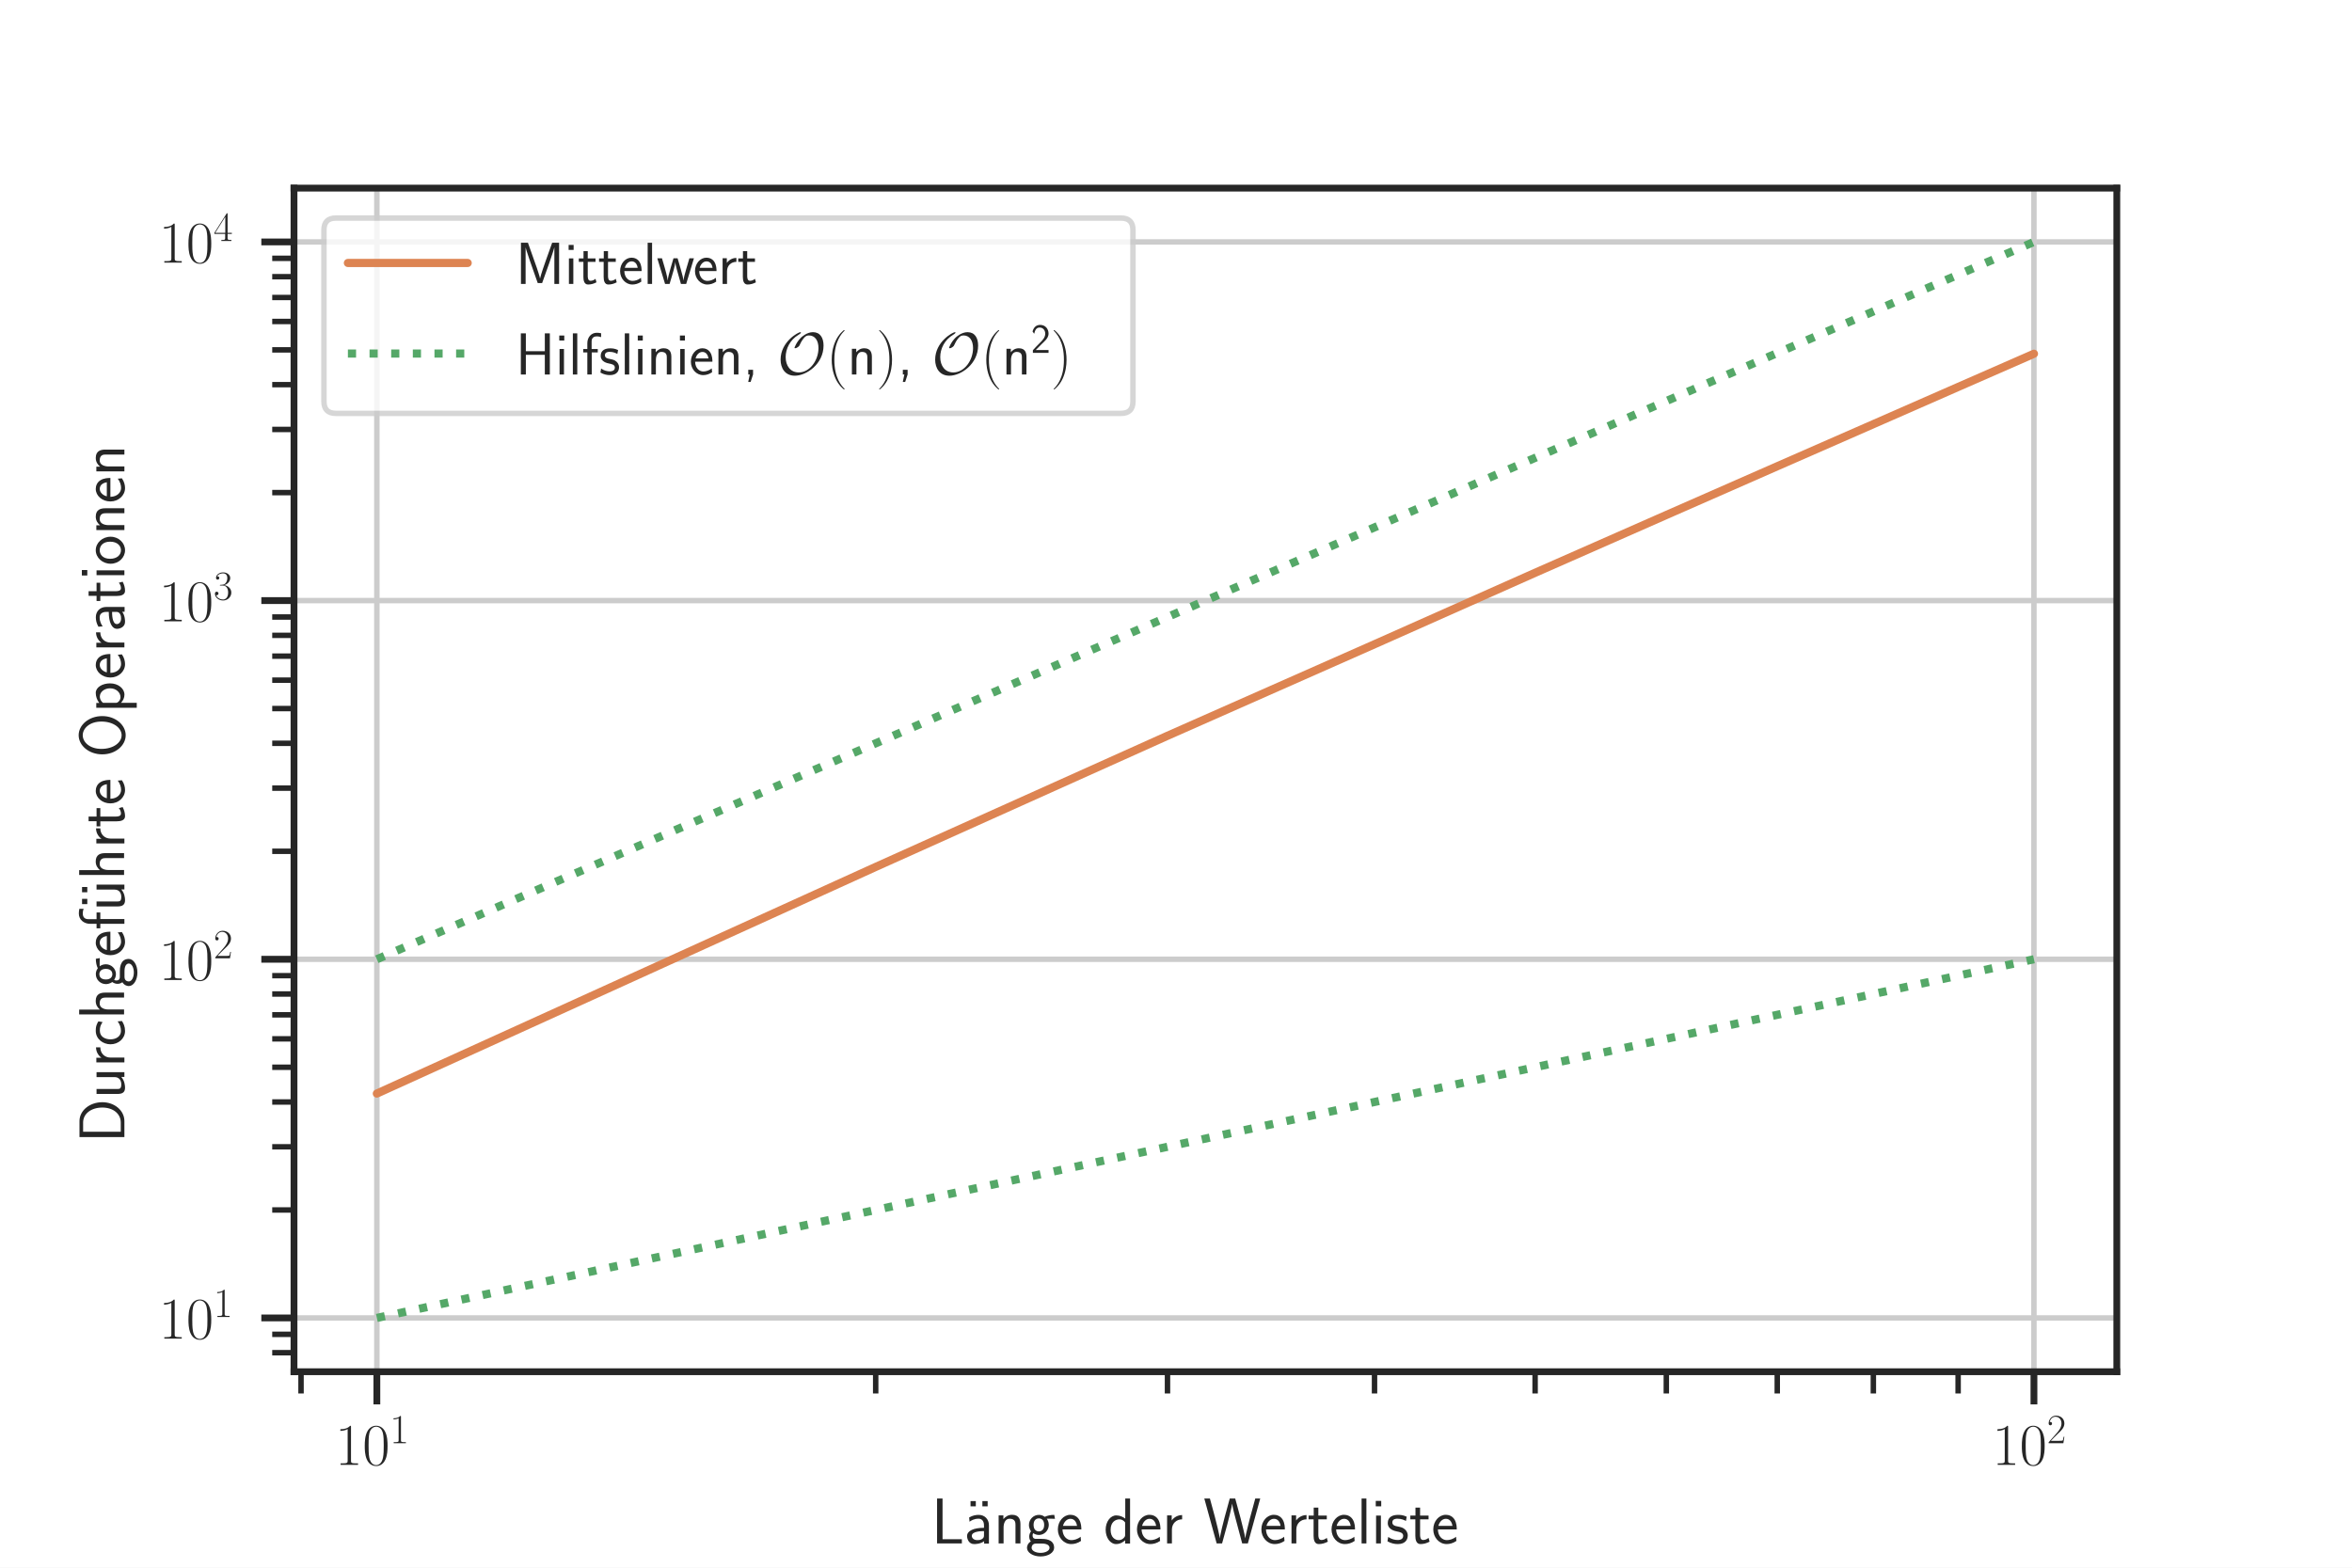
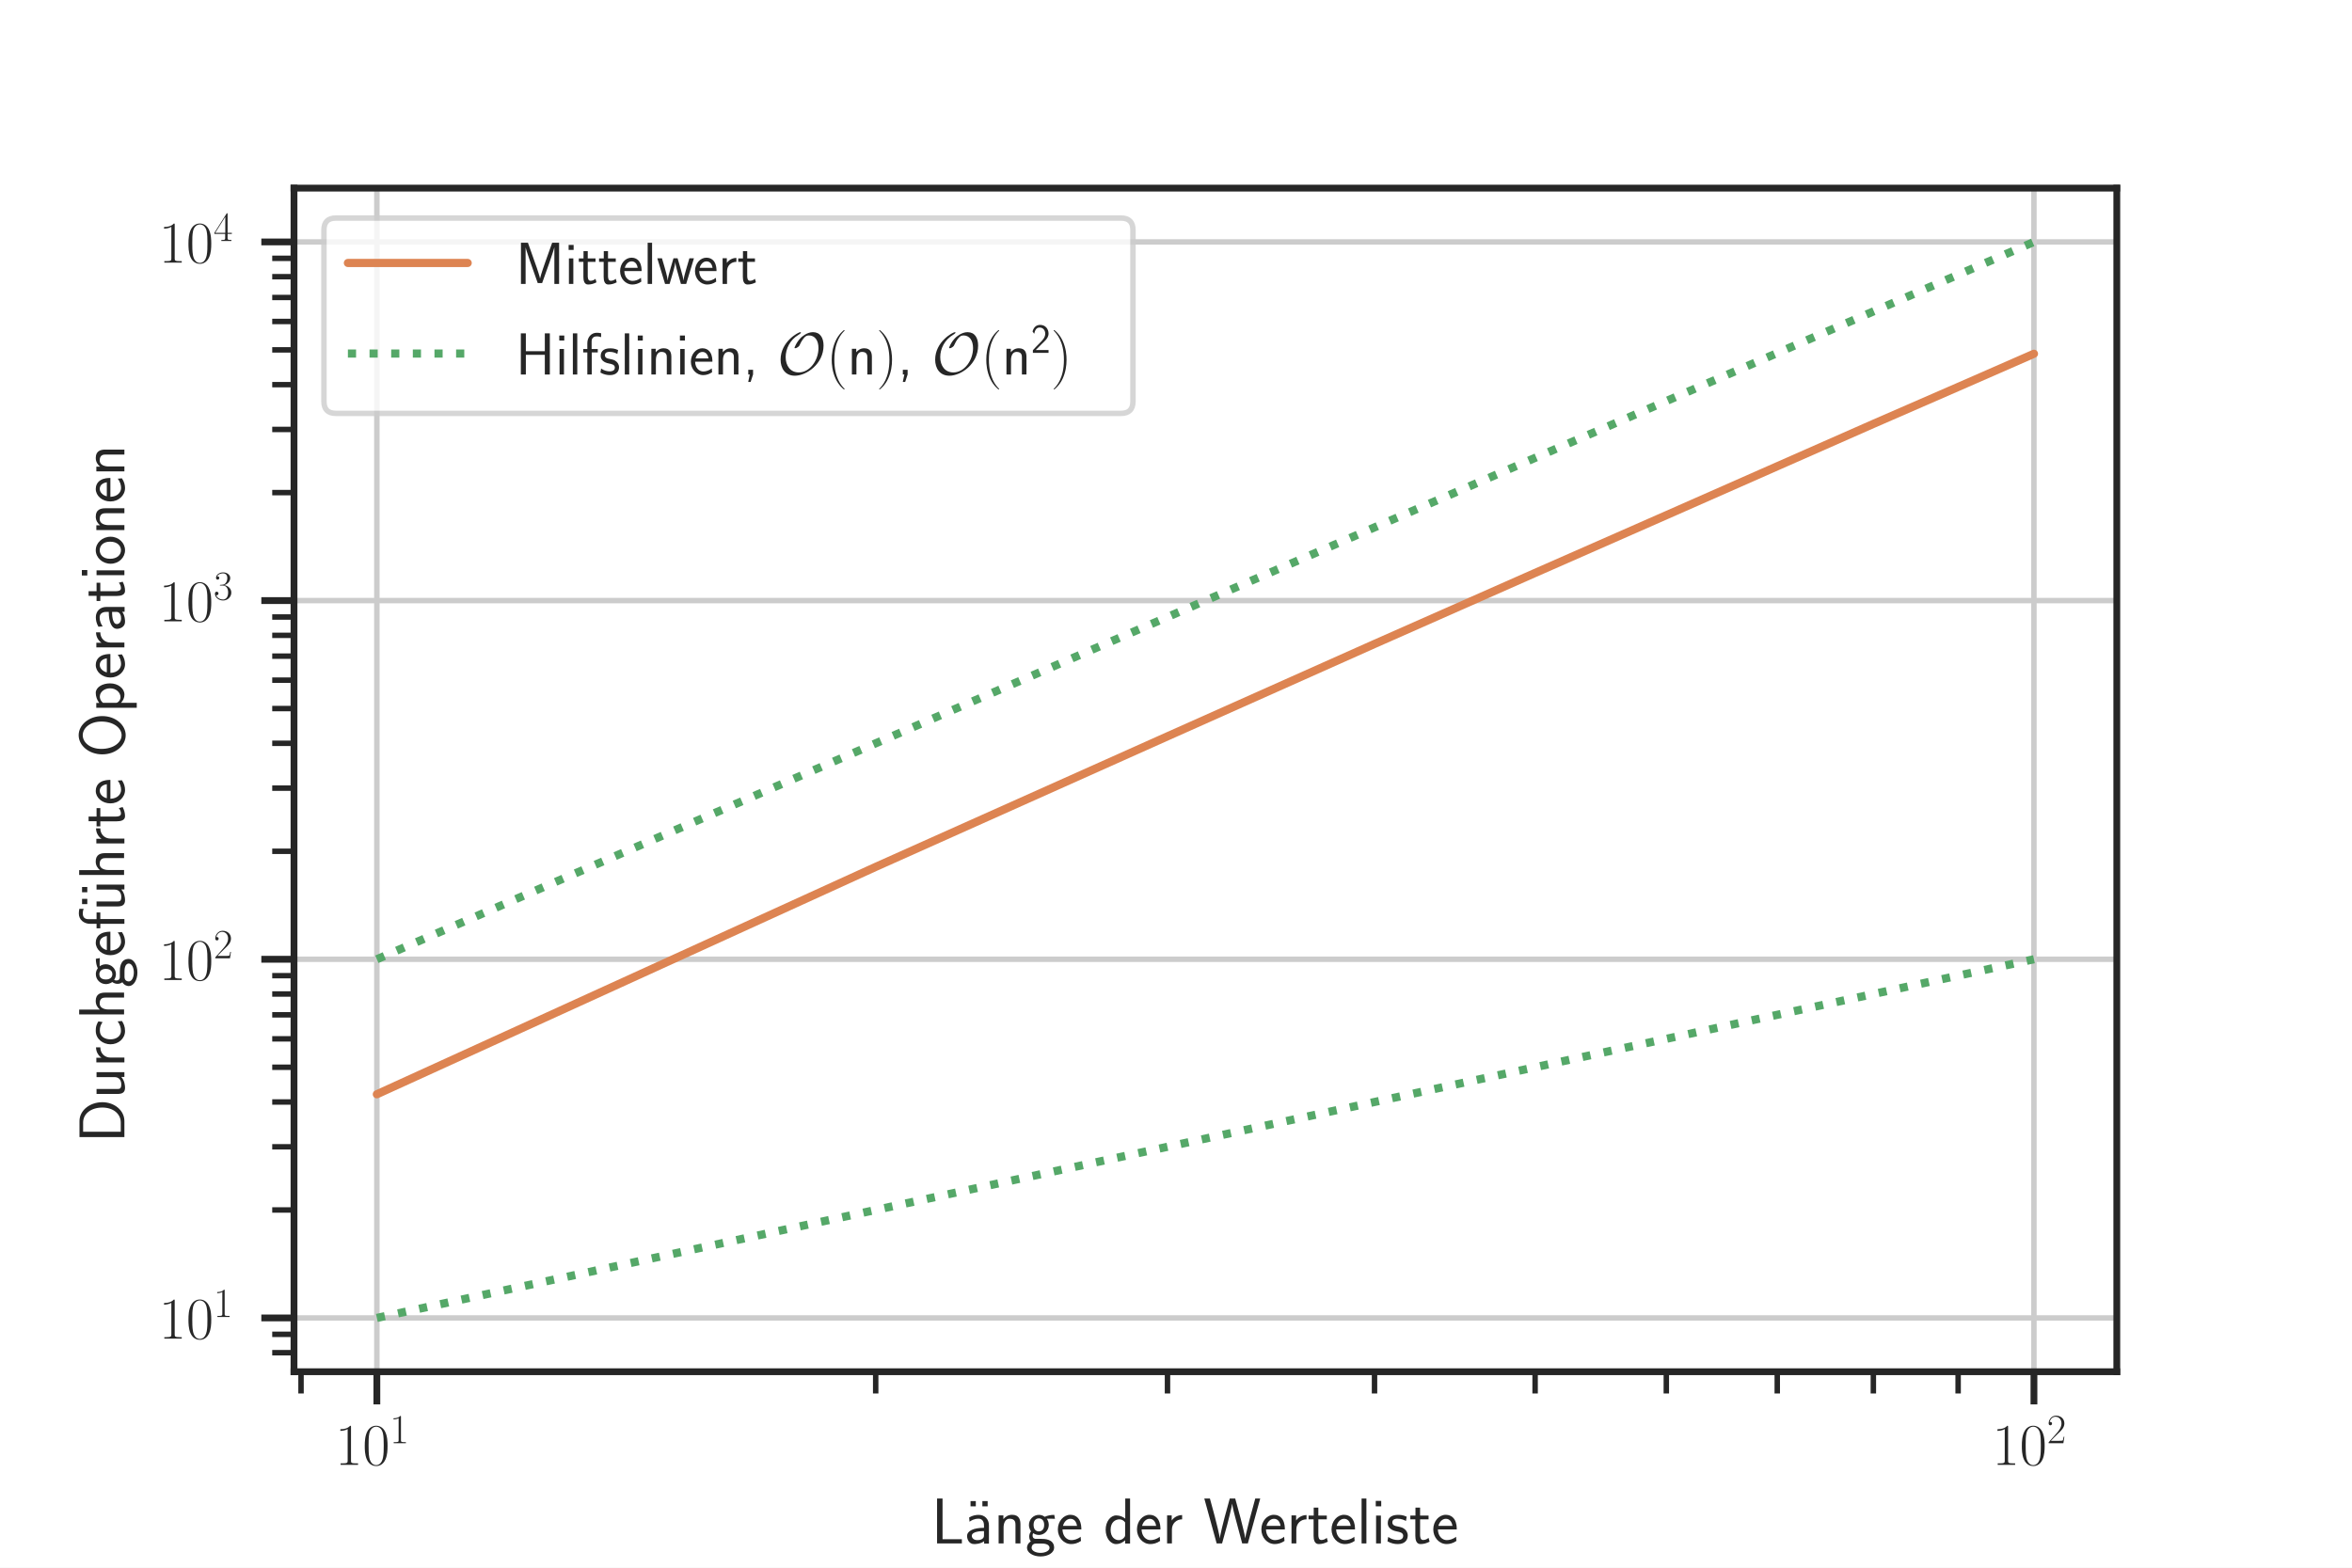
<svg xmlns="http://www.w3.org/2000/svg" xmlns:xlink="http://www.w3.org/1999/xlink" width="432pt" height="288pt" viewBox="0 0 432 288" version="1.1">
  <defs>
    <style type="text/css">*{stroke-linejoin: round; stroke-linecap: butt}</style>
  </defs>
  <g id="figure_1">
    <g id="patch_1">
      <path d="M 0 288  L 432 288  L 432 0  L 0 0  z " style="fill: #ffffff" />
    </g>
    <g id="axes_1">
      <g id="patch_2">
        <path d="M 54 252  L 388.8 252  L 388.8 34.56  L 54 34.56  z " style="fill: #ffffff" />
      </g>
      <g id="matplotlib.axis_1">
        <g id="xtick_1">
          <g id="line2d_1">
-             <path d="M 69.218 252  L 69.218 34.56  " clip-path="url(#p957fa3a526)" style="fill: none; stroke: #cccccc; stroke-linecap: round" />
+             <path d="M 69.218 252  L 69.218 34.56  " clip-path="url(#p0f7ab6dbba)" style="fill: none; stroke: #cccccc; stroke-linecap: round" />
          </g>
          <g id="line2d_2">
            <defs>
-               <path id="mc45ab2e7f5" d="M 0 0  L 0 6  " style="stroke: #262626; stroke-width: 1.25" />
-             </defs>
-             <g>
-               <use xlink:href="#mc45ab2e7f5" x="69.218" y="252" style="fill: #262626; stroke: #262626; stroke-width: 1.25" />
+               <path id="mbf2abce1a3" d="M 0 0  L 0 6  " style="stroke: #262626; stroke-width: 1.25" />
+             </defs>
+             <g>
+               <use xlink:href="#mbf2abce1a3" x="69.218" y="252" style="fill: #262626; stroke: #262626; stroke-width: 1.25" />
            </g>
          </g>
          <g id="text_1">
            <g style="fill: #262626" transform="translate(61.55454 269.1103)scale(0.11 -0.11)">
              <defs>
                <path id="CMR17-31" d="M 1702 4058  C 1702 4192 1696 4192 1606 4192  C 1357 3916 979 3827 621 3827  C 602 3827 570 3827 563 3808  C 557 3795 557 3782 557 3648  C 755 3648 1088 3686 1344 3839  L 1344 461  C 1344 236 1331 160 781 160  L 589 160  L 589 0  C 896 0 1216 0 1523 0  C 1830 0 2150 0 2458 0  L 2458 160  L 2266 160  C 1715 160 1702 230 1702 458  L 1702 4058  z " transform="scale(0.015625)" />
                <path id="CMR17-30" d="M 2688 2025  C 2688 2416 2682 3080 2413 3591  C 2176 4039 1798 4198 1466 4198  C 1158 4198 768 4058 525 3597  C 269 3118 243 2524 243 2025  C 243 1661 250 1106 448 619  C 723 -39 1216 -128 1466 -128  C 1760 -128 2208 -7 2470 600  C 2662 1042 2688 1559 2688 2025  z M 1466 -26  C 1056 -26 813 325 723 812  C 653 1188 653 1738 653 2096  C 653 2588 653 2997 736 3387  C 858 3929 1216 4096 1466 4096  C 1728 4096 2067 3923 2189 3400  C 2272 3036 2278 2607 2278 2096  C 2278 1680 2278 1169 2202 792  C 2067 95 1690 -26 1466 -26  z " transform="scale(0.015625)" />
              </defs>
              <use xlink:href="#CMR17-31" transform="scale(0.996264)" />
              <use xlink:href="#CMR17-30" transform="translate(45.69048 0)scale(0.996264)" />
              <use xlink:href="#CMR17-31" transform="translate(91.38095 36.15364)scale(0.697382)" />
            </g>
          </g>
        </g>
        <g id="xtick_2">
          <g id="line2d_3">
-             <path d="M 373.582 252  L 373.582 34.56  " clip-path="url(#p957fa3a526)" style="fill: none; stroke: #cccccc; stroke-linecap: round" />
+             <path d="M 373.582 252  L 373.582 34.56  " clip-path="url(#p0f7ab6dbba)" style="fill: none; stroke: #cccccc; stroke-linecap: round" />
          </g>
          <g id="line2d_4">
            <g>
-               <use xlink:href="#mc45ab2e7f5" x="373.582" y="252" style="fill: #262626; stroke: #262626; stroke-width: 1.25" />
+               <use xlink:href="#mbf2abce1a3" x="373.582" y="252" style="fill: #262626; stroke: #262626; stroke-width: 1.25" />
            </g>
          </g>
          <g id="text_2">
            <g style="fill: #262626" transform="translate(365.9182 269.1103)scale(0.11 -0.11)">
              <defs>
                <path id="CMR17-32" d="M 2669 989  L 2554 989  C 2490 536 2438 459 2413 420  C 2381 369 1920 369 1830 369  L 602 369  C 832 619 1280 1072 1824 1597  C 2214 1967 2669 2402 2669 3035  C 2669 3790 2067 4224 1395 4224  C 691 4224 262 3604 262 3030  C 262 2780 448 2748 525 2748  C 589 2748 781 2787 781 3010  C 781 3207 614 3264 525 3264  C 486 3264 448 3258 422 3245  C 544 3790 915 4058 1306 4058  C 1862 4058 2227 3617 2227 3035  C 2227 2479 1901 2000 1536 1584  L 262 146  L 262 0  L 2515 0  L 2669 989  z " transform="scale(0.015625)" />
              </defs>
              <use xlink:href="#CMR17-31" transform="scale(0.996264)" />
              <use xlink:href="#CMR17-30" transform="translate(45.69048 0)scale(0.996264)" />
              <use xlink:href="#CMR17-32" transform="translate(91.38095 36.15364)scale(0.697382)" />
            </g>
          </g>
        </g>
        <g id="xtick_3">
          <g id="line2d_5">
            <defs>
-               <path id="m4dc6aa05fd" d="M 0 0  L 0 4  " style="stroke: #262626" />
-             </defs>
-             <g>
-               <use xlink:href="#m4dc6aa05fd" x="55.291" y="252" style="fill: #262626; stroke: #262626" />
+               <path id="mba2a85114e" d="M 0 0  L 0 4  " style="stroke: #262626" />
+             </defs>
+             <g>
+               <use xlink:href="#mba2a85114e" x="55.291" y="252" style="fill: #262626; stroke: #262626" />
            </g>
          </g>
        </g>
        <g id="xtick_4">
          <g id="line2d_6">
            <g>
-               <use xlink:href="#m4dc6aa05fd" x="160.841" y="252" style="fill: #262626; stroke: #262626" />
+               <use xlink:href="#mba2a85114e" x="160.841" y="252" style="fill: #262626; stroke: #262626" />
            </g>
          </g>
        </g>
        <g id="xtick_5">
          <g id="line2d_7">
            <g>
-               <use xlink:href="#m4dc6aa05fd" x="214.437" y="252" style="fill: #262626; stroke: #262626" />
+               <use xlink:href="#mba2a85114e" x="214.437" y="252" style="fill: #262626; stroke: #262626" />
            </g>
          </g>
        </g>
        <g id="xtick_6">
          <g id="line2d_8">
            <g>
-               <use xlink:href="#m4dc6aa05fd" x="252.463" y="252" style="fill: #262626; stroke: #262626" />
+               <use xlink:href="#mba2a85114e" x="252.463" y="252" style="fill: #262626; stroke: #262626" />
            </g>
          </g>
        </g>
        <g id="xtick_7">
          <g id="line2d_9">
            <g>
-               <use xlink:href="#m4dc6aa05fd" x="281.959" y="252" style="fill: #262626; stroke: #262626" />
+               <use xlink:href="#mba2a85114e" x="281.959" y="252" style="fill: #262626; stroke: #262626" />
            </g>
          </g>
        </g>
        <g id="xtick_8">
          <g id="line2d_10">
            <g>
-               <use xlink:href="#m4dc6aa05fd" x="306.059" y="252" style="fill: #262626; stroke: #262626" />
+               <use xlink:href="#mba2a85114e" x="306.059" y="252" style="fill: #262626; stroke: #262626" />
            </g>
          </g>
        </g>
        <g id="xtick_9">
          <g id="line2d_11">
            <g>
-               <use xlink:href="#m4dc6aa05fd" x="326.435" y="252" style="fill: #262626; stroke: #262626" />
+               <use xlink:href="#mba2a85114e" x="326.435" y="252" style="fill: #262626; stroke: #262626" />
            </g>
          </g>
        </g>
        <g id="xtick_10">
          <g id="line2d_12">
            <g>
-               <use xlink:href="#m4dc6aa05fd" x="344.086" y="252" style="fill: #262626; stroke: #262626" />
+               <use xlink:href="#mba2a85114e" x="344.086" y="252" style="fill: #262626; stroke: #262626" />
            </g>
          </g>
        </g>
        <g id="xtick_11">
          <g id="line2d_13">
            <g>
-               <use xlink:href="#m4dc6aa05fd" x="359.655" y="252" style="fill: #262626; stroke: #262626" />
+               <use xlink:href="#mba2a85114e" x="359.655" y="252" style="fill: #262626; stroke: #262626" />
            </g>
          </g>
        </g>
        <g id="text_3">
          <g style="fill: #262626" transform="translate(171.063 283.5434)scale(0.12 -0.12)">
            <defs>
              <path id="CMSS17-4c" d="M 1670 414  C 1594 414 1517 414 1440 414  L 1101 414  L 1101 4416  L 563 4416  L 563 0  L 3002 0  L 3002 414  L 1670 414  z " transform="scale(0.015625)" />
              <path id="CMSS17-7f" d="M 1178 4164  L 659 4164  L 659 3648  L 1178 3648  L 1178 4164  z M 2342 4164  L 1824 4164  L 1824 3648  L 2342 3648  L 2342 4164  z " transform="scale(0.015625)" />
              <path id="CMSS17-61" d="M 2406 1791  C 2406 2392 1978 2808 1402 2808  C 1120 2808 813 2757 461 2553  L 499 2135  C 659 2248 934 2432 1395 2432  C 1722 2432 1920 2180 1920 1782  L 1920 1536  C 896 1536 256 1238 256 726  C 256 461 416 -64 947 -64  C 1043 -64 1562 -64 1933 217  L 1933 -19  L 2406 -19  L 2406 1791  z M 1920 816  C 1920 701 1920 548 1728 434  C 1562 325 1350 325 1261 325  C 941 325 723 511 723 744  C 723 1211 1722 1211 1920 1211  L 1920 816  z " transform="scale(0.015625)" />
              <path id="CMSS17-6e" d="M 2618 1877  C 2618 2283 2522 2816 1798 2816  C 1389 2816 1120 2606 941 2389  L 941 2758  L 474 2758  L 474 0  L 960 0  L 960 1559  C 960 1964 1114 2428 1549 2428  C 2112 2428 2131 2048 2131 1829  L 2131 0  L 2618 0  L 2618 1877  z " transform="scale(0.015625)" />
              <path id="CMSS17-67" d="M 2848 2808  C 2483 2808 2170 2738 1914 2617  C 1702 2777 1485 2808 1338 2808  C 781 2808 358 2349 358 1814  C 358 1468 550 1207 563 1195  C 448 1035 384 863 384 672  C 384 448 474 289 544 200  C 211 -3 166 -314 166 -435  C 166 -898 749 -1280 1498 -1280  C 2253 -1280 2835 -898 2835 -428  C 2835 448 1856 448 1587 448  L 1069 448  C 973 448 717 448 717 791  C 717 921 774 1004 781 1010  C 877 940 1075 832 1338 832  C 1869 832 2310 1278 2310 1827  C 2310 2132 2170 2355 2112 2432  L 2131 2432  C 2150 2432 2419 2432 2515 2432  C 2720 2432 2739 2429 2918 2419  L 2848 2808  z M 1338 1182  C 1120 1182 813 1315 813 1823  C 813 2375 1165 2464 1331 2464  C 1549 2464 1856 2331 1856 1823  C 1856 1271 1504 1182 1338 1182  z M 1581 -10  C 1734 -10 2381 -10 2381 -442  C 2381 -714 1984 -929 1504 -929  C 1018 -929 621 -720 621 -435  C 621 -403 621 -10 1062 -10  L 1581 -10  z " transform="scale(0.015625)" />
              <path id="CMSS17-65" d="M 2502 1377  C 2502 1590 2490 2003 2285 2345  C 2061 2713 1696 2816 1421 2816  C 755 2816 192 2188 192 1375  C 192 582 774 -64 1510 -64  C 1798 -64 2150 19 2470 248  C 2470 274 2458 414 2451 420  C 2451 433 2432 630 2432 656  C 2125 407 1773 325 1517 325  C 1107 325 666 667 646 1377  L 2502 1377  z M 698 1728  C 781 2084 1062 2421 1421 2421  C 1517 2421 1965 2421 2080 1728  L 698 1728  z " transform="scale(0.015625)" />
              <path id="CMSS17-64" d="M 2611 4416  L 2138 4416  L 2138 2438  C 1939 2603 1613 2756 1254 2756  C 672 2756 211 2131 211 1347  C 211 562 666 -64 1235 -64  C 1677 -64 1971 172 2125 306  L 2125 -13  L 2611 -13  L 2611 4416  z M 2125 836  C 2125 747 2125 653 1926 482  C 1798 375 1645 325 1498 325  C 1152 325 698 576 698 1340  C 698 2134 1210 2368 1562 2368  C 1798 2368 1990 2254 2125 2065  L 2125 836  z " transform="scale(0.015625)" />
              <path id="CMSS17-72" d="M 954 1363  C 954 1965 1395 2368 1958 2368  L 1958 2789  C 1549 2789 1165 2585 934 2253  L 934 2758  L 480 2758  L 480 0  L 954 0  L 954 1363  z " transform="scale(0.015625)" />
              <path id="CMSS17-57" d="M 5581 4416  L 5094 4416  L 4557 2437  C 4474 2118 4397 1801 4320 1482  C 4205 1011 4122 681 4109 515  L 4102 515  C 4090 687 4006 1049 3904 1457  C 3827 1795 3744 2131 3654 2462  L 3123 4416  L 2586 4416  L 2080 2562  L 1824 1549  C 1632 747 1626 632 1613 505  L 1606 505  C 1606 543 1581 753 1402 1498  C 1312 1868 1222 2244 1126 2601  L 634 4416  L 83 4416  L 1299 0  L 1830 0  L 2336 1839  L 2592 2851  C 2765 3564 2803 3742 2816 3901  L 2822 3901  C 2822 3876 2880 3474 3130 2545  L 3808 0  L 4365 0  L 5581 4416  z " transform="scale(0.015625)" />
              <path id="CMSS17-74" d="M 1069 2368  L 1901 2368  L 1901 2737  L 1069 2737  L 1069 3520  L 614 3520  L 614 2737  L 109 2737  L 109 2368  L 602 2368  L 602 749  C 602 384 685 -64 1107 -64  C 1427 -64 1722 25 2003 172  L 1901 548  C 1747 414 1562 337 1363 337  C 1082 337 1069 696 1069 856  L 1069 2368  z " transform="scale(0.015625)" />
              <path id="CMSS17-6c" d="M 947 4416  L 474 4416  L 474 0  L 947 0  L 947 4416  z " transform="scale(0.015625)" />
              <path id="CMSS17-69" d="M 979 4183  L 442 4183  L 442 3648  L 979 3648  L 979 4183  z M 947 2739  L 474 2739  L 474 0  L 947 0  L 947 2739  z " transform="scale(0.015625)" />
              <path id="CMSS17-73" d="M 2061 2627  C 1683 2807 1389 2807 1197 2807  C 742 2807 198 2648 198 2003  C 198 1359 902 1218 1094 1179  C 1389 1122 1715 1058 1715 740  C 1715 337 1254 337 1171 337  C 915 337 563 407 243 638  L 166 210  C 531 0 883 -64 1178 -64  C 1965 -64 2163 416 2163 781  C 2163 1094 1984 1305 1862 1401  C 1651 1568 1574 1587 1050 1696  C 960 1709 646 1779 646 2066  C 646 2432 1050 2432 1139 2432  C 1555 2432 1811 2303 1984 2208  L 2061 2627  z " transform="scale(0.015625)" />
            </defs>
            <use xlink:href="#CMSS17-4c" transform="scale(0.996264)" />
            <use xlink:href="#CMSS17-7f" transform="translate(49.72625 0)scale(0.996264)" />
            <use xlink:href="#CMSS17-61" transform="translate(50.68711 0)scale(0.996264)" />
            <use xlink:href="#CMSS17-6e" transform="translate(95.60903 0)scale(0.996264)" />
            <use xlink:href="#CMSS17-67" transform="translate(143.814 0)scale(0.996264)" />
            <use xlink:href="#CMSS17-65" transform="translate(190.6576 0)scale(0.996264)" />
            <use xlink:href="#CMSS17-64" transform="translate(263.5255 0)scale(0.996264)" />
            <use xlink:href="#CMSS17-65" transform="translate(311.7305 0)scale(0.996264)" />
            <use xlink:href="#CMSS17-72" transform="translate(353.3693 0)scale(0.996264)" />
            <use xlink:href="#CMSS17-57" transform="translate(416.5082 0)scale(0.996264)" />
            <use xlink:href="#CMSS17-65" transform="translate(502.1479 0)scale(0.996264)" />
            <use xlink:href="#CMSS17-72" transform="translate(543.7867 0)scale(0.996264)" />
            <use xlink:href="#CMSS17-74" transform="translate(575.6965 0)scale(0.996264)" />
            <use xlink:href="#CMSS17-65" transform="translate(609.5281 0)scale(0.996264)" />
            <use xlink:href="#CMSS17-6c" transform="translate(651.1669 0)scale(0.996264)" />
            <use xlink:href="#CMSS17-69" transform="translate(673.3476 0)scale(0.996264)" />
            <use xlink:href="#CMSS17-73" transform="translate(695.5283 0)scale(0.996264)" />
            <use xlink:href="#CMSS17-74" transform="translate(731.4419 0)scale(0.996264)" />
            <use xlink:href="#CMSS17-65" transform="translate(765.2734 0)scale(0.996264)" />
          </g>
        </g>
      </g>
      <g id="matplotlib.axis_2">
        <g id="ytick_1">
          <g id="line2d_14">
-             <path d="M 54 242.116  L 388.8 242.116  " clip-path="url(#p957fa3a526)" style="fill: none; stroke: #cccccc; stroke-linecap: round" />
+             <path d="M 54 242.116  L 388.8 242.116  " clip-path="url(#p0f7ab6dbba)" style="fill: none; stroke: #cccccc; stroke-linecap: round" />
          </g>
          <g id="line2d_15">
            <defs>
-               <path id="m10b5e3d8ec" d="M 0 0  L -6 0  " style="stroke: #262626; stroke-width: 1.25" />
-             </defs>
-             <g>
-               <use xlink:href="#m10b5e3d8ec" x="54" y="242.116" style="fill: #262626; stroke: #262626; stroke-width: 1.25" />
+               <path id="m124b659d4d" d="M 0 0  L -6 0  " style="stroke: #262626; stroke-width: 1.25" />
+             </defs>
+             <g>
+               <use xlink:href="#m124b659d4d" x="54" y="242.116" style="fill: #262626; stroke: #262626; stroke-width: 1.25" />
            </g>
          </g>
          <g id="text_4">
            <g style="fill: #262626" transform="translate(29.17273 245.9215)scale(0.11 -0.11)">
              <use xlink:href="#CMR17-31" transform="scale(0.996264)" />
              <use xlink:href="#CMR17-30" transform="translate(45.69048 0)scale(0.996264)" />
              <use xlink:href="#CMR17-31" transform="translate(91.38095 36.15364)scale(0.697382)" />
            </g>
          </g>
        </g>
        <g id="ytick_2">
          <g id="line2d_16">
-             <path d="M 54 176.225  L 388.8 176.225  " clip-path="url(#p957fa3a526)" style="fill: none; stroke: #cccccc; stroke-linecap: round" />
+             <path d="M 54 176.225  L 388.8 176.225  " clip-path="url(#p0f7ab6dbba)" style="fill: none; stroke: #cccccc; stroke-linecap: round" />
          </g>
          <g id="line2d_17">
            <g>
-               <use xlink:href="#m10b5e3d8ec" x="54" y="176.225" style="fill: #262626; stroke: #262626; stroke-width: 1.25" />
+               <use xlink:href="#m124b659d4d" x="54" y="176.225" style="fill: #262626; stroke: #262626; stroke-width: 1.25" />
            </g>
          </g>
          <g id="text_5">
            <g style="fill: #262626" transform="translate(29.17273 180.0306)scale(0.11 -0.11)">
              <use xlink:href="#CMR17-31" transform="scale(0.996264)" />
              <use xlink:href="#CMR17-30" transform="translate(45.69048 0)scale(0.996264)" />
              <use xlink:href="#CMR17-32" transform="translate(91.38095 36.15364)scale(0.697382)" />
            </g>
          </g>
        </g>
        <g id="ytick_3">
          <g id="line2d_18">
-             <path d="M 54 110.335  L 388.8 110.335  " clip-path="url(#p957fa3a526)" style="fill: none; stroke: #cccccc; stroke-linecap: round" />
+             <path d="M 54 110.335  L 388.8 110.335  " clip-path="url(#p0f7ab6dbba)" style="fill: none; stroke: #cccccc; stroke-linecap: round" />
          </g>
          <g id="line2d_19">
            <g>
-               <use xlink:href="#m10b5e3d8ec" x="54" y="110.335" style="fill: #262626; stroke: #262626; stroke-width: 1.25" />
+               <use xlink:href="#m124b659d4d" x="54" y="110.335" style="fill: #262626; stroke: #262626; stroke-width: 1.25" />
            </g>
          </g>
          <g id="text_6">
            <g style="fill: #262626" transform="translate(29.17273 114.1397)scale(0.11 -0.11)">
              <defs>
                <path id="CMR17-33" d="M 1414 2157  C 1984 2157 2234 1662 2234 1090  C 2234 320 1824 25 1453 25  C 1114 25 563 194 390 693  C 422 680 454 680 486 680  C 640 680 755 782 755 948  C 755 1133 614 1216 486 1216  C 378 1216 211 1165 211 926  C 211 335 787 -128 1466 -128  C 2176 -128 2720 430 2720 1085  C 2720 1707 2208 2157 1600 2227  C 2086 2328 2554 2756 2554 3329  C 2554 3820 2048 4179 1472 4179  C 890 4179 378 3829 378 3329  C 378 3110 544 3072 627 3072  C 762 3072 877 3155 877 3321  C 877 3486 762 3569 627 3569  C 602 3569 570 3569 544 3557  C 730 3959 1235 4032 1459 4032  C 1683 4032 2106 3925 2106 3320  C 2106 3143 2080 2828 1862 2550  C 1670 2304 1453 2304 1242 2284  C 1210 2284 1062 2269 1037 2269  C 992 2263 966 2257 966 2208  C 966 2163 973 2157 1101 2157  L 1414 2157  z " transform="scale(0.015625)" />
              </defs>
              <use xlink:href="#CMR17-31" transform="scale(0.996264)" />
              <use xlink:href="#CMR17-30" transform="translate(45.69048 0)scale(0.996264)" />
              <use xlink:href="#CMR17-33" transform="translate(91.38095 36.15364)scale(0.697382)" />
            </g>
          </g>
        </g>
        <g id="ytick_4">
          <g id="line2d_20">
-             <path d="M 54 44.444  L 388.8 44.444  " clip-path="url(#p957fa3a526)" style="fill: none; stroke: #cccccc; stroke-linecap: round" />
+             <path d="M 54 44.444  L 388.8 44.444  " clip-path="url(#p0f7ab6dbba)" style="fill: none; stroke: #cccccc; stroke-linecap: round" />
          </g>
          <g id="line2d_21">
            <g>
-               <use xlink:href="#m10b5e3d8ec" x="54" y="44.444" style="fill: #262626; stroke: #262626; stroke-width: 1.25" />
+               <use xlink:href="#m124b659d4d" x="54" y="44.444" style="fill: #262626; stroke: #262626; stroke-width: 1.25" />
            </g>
          </g>
          <g id="text_7">
            <g style="fill: #262626" transform="translate(29.17273 48.24881)scale(0.11 -0.11)">
              <defs>
                <path id="CMR17-34" d="M 2150 4122  C 2150 4256 2144 4256 2029 4256  L 128 1254  L 128 1088  L 1779 1088  L 1779 457  C 1779 224 1766 160 1318 160  L 1197 160  L 1197 0  C 1402 0 1747 0 1965 0  C 2182 0 2528 0 2733 0  L 2733 160  L 2611 160  C 2163 160 2150 224 2150 457  L 2150 1088  L 2803 1088  L 2803 1254  L 2150 1254  L 2150 4122  z M 1798 3703  L 1798 1254  L 256 1254  L 1798 3703  z " transform="scale(0.015625)" />
              </defs>
              <use xlink:href="#CMR17-31" transform="scale(0.996264)" />
              <use xlink:href="#CMR17-30" transform="translate(45.69048 0)scale(0.996264)" />
              <use xlink:href="#CMR17-34" transform="translate(91.38095 36.15364)scale(0.697382)" />
            </g>
          </g>
        </g>
        <g id="ytick_5">
          <g id="line2d_22">
            <defs>
-               <path id="m5c5a617919" d="M 0 0  L -4 0  " style="stroke: #262626" />
-             </defs>
-             <g>
-               <use xlink:href="#m5c5a617919" x="54" y="248.502" style="fill: #262626; stroke: #262626" />
+               <path id="me8ed324c9a" d="M 0 0  L -4 0  " style="stroke: #262626" />
+             </defs>
+             <g>
+               <use xlink:href="#me8ed324c9a" x="54" y="248.502" style="fill: #262626; stroke: #262626" />
            </g>
          </g>
        </g>
        <g id="ytick_6">
          <g id="line2d_23">
            <g>
-               <use xlink:href="#m5c5a617919" x="54" y="245.131" style="fill: #262626; stroke: #262626" />
+               <use xlink:href="#me8ed324c9a" x="54" y="245.131" style="fill: #262626; stroke: #262626" />
            </g>
          </g>
        </g>
        <g id="ytick_7">
          <g id="line2d_24">
            <g>
-               <use xlink:href="#m5c5a617919" x="54" y="222.281" style="fill: #262626; stroke: #262626" />
+               <use xlink:href="#me8ed324c9a" x="54" y="222.281" style="fill: #262626; stroke: #262626" />
            </g>
          </g>
        </g>
        <g id="ytick_8">
          <g id="line2d_25">
            <g>
-               <use xlink:href="#m5c5a617919" x="54" y="210.678" style="fill: #262626; stroke: #262626" />
+               <use xlink:href="#me8ed324c9a" x="54" y="210.678" style="fill: #262626; stroke: #262626" />
            </g>
          </g>
        </g>
        <g id="ytick_9">
          <g id="line2d_26">
            <g>
-               <use xlink:href="#m5c5a617919" x="54" y="202.446" style="fill: #262626; stroke: #262626" />
+               <use xlink:href="#me8ed324c9a" x="54" y="202.446" style="fill: #262626; stroke: #262626" />
            </g>
          </g>
        </g>
        <g id="ytick_10">
          <g id="line2d_27">
            <g>
-               <use xlink:href="#m5c5a617919" x="54" y="196.061" style="fill: #262626; stroke: #262626" />
+               <use xlink:href="#me8ed324c9a" x="54" y="196.061" style="fill: #262626; stroke: #262626" />
            </g>
          </g>
        </g>
        <g id="ytick_11">
          <g id="line2d_28">
            <g>
-               <use xlink:href="#m5c5a617919" x="54" y="190.843" style="fill: #262626; stroke: #262626" />
+               <use xlink:href="#me8ed324c9a" x="54" y="190.843" style="fill: #262626; stroke: #262626" />
            </g>
          </g>
        </g>
        <g id="ytick_12">
          <g id="line2d_29">
            <g>
-               <use xlink:href="#m5c5a617919" x="54" y="186.432" style="fill: #262626; stroke: #262626" />
+               <use xlink:href="#me8ed324c9a" x="54" y="186.432" style="fill: #262626; stroke: #262626" />
            </g>
          </g>
        </g>
        <g id="ytick_13">
          <g id="line2d_30">
            <g>
-               <use xlink:href="#m5c5a617919" x="54" y="182.611" style="fill: #262626; stroke: #262626" />
+               <use xlink:href="#me8ed324c9a" x="54" y="182.611" style="fill: #262626; stroke: #262626" />
            </g>
          </g>
        </g>
        <g id="ytick_14">
          <g id="line2d_31">
            <g>
-               <use xlink:href="#m5c5a617919" x="54" y="179.24" style="fill: #262626; stroke: #262626" />
+               <use xlink:href="#me8ed324c9a" x="54" y="179.24" style="fill: #262626; stroke: #262626" />
            </g>
          </g>
        </g>
        <g id="ytick_15">
          <g id="line2d_32">
            <g>
-               <use xlink:href="#m5c5a617919" x="54" y="156.39" style="fill: #262626; stroke: #262626" />
+               <use xlink:href="#me8ed324c9a" x="54" y="156.39" style="fill: #262626; stroke: #262626" />
            </g>
          </g>
        </g>
        <g id="ytick_16">
          <g id="line2d_33">
            <g>
-               <use xlink:href="#m5c5a617919" x="54" y="144.788" style="fill: #262626; stroke: #262626" />
+               <use xlink:href="#me8ed324c9a" x="54" y="144.788" style="fill: #262626; stroke: #262626" />
            </g>
          </g>
        </g>
        <g id="ytick_17">
          <g id="line2d_34">
            <g>
-               <use xlink:href="#m5c5a617919" x="54" y="136.555" style="fill: #262626; stroke: #262626" />
+               <use xlink:href="#me8ed324c9a" x="54" y="136.555" style="fill: #262626; stroke: #262626" />
            </g>
          </g>
        </g>
        <g id="ytick_18">
          <g id="line2d_35">
            <g>
-               <use xlink:href="#m5c5a617919" x="54" y="130.17" style="fill: #262626; stroke: #262626" />
+               <use xlink:href="#me8ed324c9a" x="54" y="130.17" style="fill: #262626; stroke: #262626" />
            </g>
          </g>
        </g>
        <g id="ytick_19">
          <g id="line2d_36">
            <g>
-               <use xlink:href="#m5c5a617919" x="54" y="124.952" style="fill: #262626; stroke: #262626" />
+               <use xlink:href="#me8ed324c9a" x="54" y="124.952" style="fill: #262626; stroke: #262626" />
            </g>
          </g>
        </g>
        <g id="ytick_20">
          <g id="line2d_37">
            <g>
-               <use xlink:href="#m5c5a617919" x="54" y="120.541" style="fill: #262626; stroke: #262626" />
+               <use xlink:href="#me8ed324c9a" x="54" y="120.541" style="fill: #262626; stroke: #262626" />
            </g>
          </g>
        </g>
        <g id="ytick_21">
          <g id="line2d_38">
            <g>
-               <use xlink:href="#m5c5a617919" x="54" y="116.72" style="fill: #262626; stroke: #262626" />
+               <use xlink:href="#me8ed324c9a" x="54" y="116.72" style="fill: #262626; stroke: #262626" />
            </g>
          </g>
        </g>
        <g id="ytick_22">
          <g id="line2d_39">
            <g>
-               <use xlink:href="#m5c5a617919" x="54" y="113.35" style="fill: #262626; stroke: #262626" />
+               <use xlink:href="#me8ed324c9a" x="54" y="113.35" style="fill: #262626; stroke: #262626" />
            </g>
          </g>
        </g>
        <g id="ytick_23">
          <g id="line2d_40">
            <g>
-               <use xlink:href="#m5c5a617919" x="54" y="90.499" style="fill: #262626; stroke: #262626" />
+               <use xlink:href="#me8ed324c9a" x="54" y="90.499" style="fill: #262626; stroke: #262626" />
            </g>
          </g>
        </g>
        <g id="ytick_24">
          <g id="line2d_41">
            <g>
-               <use xlink:href="#m5c5a617919" x="54" y="78.897" style="fill: #262626; stroke: #262626" />
+               <use xlink:href="#me8ed324c9a" x="54" y="78.897" style="fill: #262626; stroke: #262626" />
            </g>
          </g>
        </g>
        <g id="ytick_25">
          <g id="line2d_42">
            <g>
-               <use xlink:href="#m5c5a617919" x="54" y="70.664" style="fill: #262626; stroke: #262626" />
+               <use xlink:href="#me8ed324c9a" x="54" y="70.664" style="fill: #262626; stroke: #262626" />
            </g>
          </g>
        </g>
        <g id="ytick_26">
          <g id="line2d_43">
            <g>
-               <use xlink:href="#m5c5a617919" x="54" y="64.279" style="fill: #262626; stroke: #262626" />
+               <use xlink:href="#me8ed324c9a" x="54" y="64.279" style="fill: #262626; stroke: #262626" />
            </g>
          </g>
        </g>
        <g id="ytick_27">
          <g id="line2d_44">
            <g>
-               <use xlink:href="#m5c5a617919" x="54" y="59.061" style="fill: #262626; stroke: #262626" />
+               <use xlink:href="#me8ed324c9a" x="54" y="59.061" style="fill: #262626; stroke: #262626" />
            </g>
          </g>
        </g>
        <g id="ytick_28">
          <g id="line2d_45">
            <g>
-               <use xlink:href="#m5c5a617919" x="54" y="54.65" style="fill: #262626; stroke: #262626" />
+               <use xlink:href="#me8ed324c9a" x="54" y="54.65" style="fill: #262626; stroke: #262626" />
            </g>
          </g>
        </g>
        <g id="ytick_29">
          <g id="line2d_46">
            <g>
-               <use xlink:href="#m5c5a617919" x="54" y="50.829" style="fill: #262626; stroke: #262626" />
+               <use xlink:href="#me8ed324c9a" x="54" y="50.829" style="fill: #262626; stroke: #262626" />
            </g>
          </g>
        </g>
        <g id="ytick_30">
          <g id="line2d_47">
            <g>
-               <use xlink:href="#m5c5a617919" x="54" y="47.459" style="fill: #262626; stroke: #262626" />
+               <use xlink:href="#me8ed324c9a" x="54" y="47.459" style="fill: #262626; stroke: #262626" />
            </g>
          </g>
        </g>
        <g id="text_8">
          <g style="fill: #262626" transform="translate(22.84813 209.9597)rotate(-90)scale(0.12 -0.12)">
            <defs>
              <path id="CMSS17-44" d="M 570 4416  L 570 0  L 2144 0  C 3194 0 4000 980 4000 2170  C 4000 3398 3194 4416 2144 4416  L 570 4416  z M 1094 357  L 1094 4059  L 2003 4059  C 2861 4059 3475 3277 3475 2170  C 3475 1107 2867 357 2003 357  L 1094 357  z " transform="scale(0.015625)" />
              <path id="CMSS17-75" d="M 2618 2739  L 2131 2739  L 2131 972  C 2131 498 1786 306 1421 306  C 998 306 960 447 960 709  L 960 2739  L 474 2739  L 474 678  C 474 179 646 -64 1088 -64  C 1306 -64 1798 -13 2144 306  L 2144 0  L 2618 0  L 2618 2739  z " transform="scale(0.015625)" />
              <path id="CMSS17-63" d="M 2464 2541  C 2464 2585 2170 2714 2093 2739  C 1882 2816 1613 2816 1542 2816  C 710 2816 211 2093 211 1363  C 211 595 768 -64 1517 -64  C 1946 -64 2253 76 2502 242  L 2464 664  C 2189 453 1869 337 1523 337  C 1024 337 698 774 698 1369  C 698 1831 909 2414 1549 2414  C 1901 2414 2099 2343 2394 2145  L 2464 2541  z " transform="scale(0.015625)" />
              <path id="CMSS17-68" d="M 2618 1891  C 2618 2292 2522 2820 1798 2820  C 1395 2820 1133 2623 947 2407  L 947 4448  L 474 4448  L 474 32  L 960 32  L 960 1573  C 960 1973 1114 2432 1549 2432  C 2112 2432 2131 2056 2131 1839  L 2131 32  L 2618 32  L 2618 1891  z " transform="scale(0.015625)" />
              <path id="CMSS17-66" d="M 1075 2368  L 1722 2368  L 1722 2737  L 1062 2737  L 1062 3559  C 1062 4014 1408 4092 1606 4092  C 1670 4092 1850 4092 2080 4009  L 2080 4429  C 1933 4461 1754 4480 1613 4480  C 1018 4480 602 3993 602 3359  L 602 2737  L 160 2737  L 160 2368  L 602 2368  L 602 0  L 1075 0  L 1075 2368  z " transform="scale(0.015625)" />
              <path id="CMSS17-4f" d="M 4096 2178  C 4096 3503 3219 4497 2214 4497  C 1210 4497 333 3497 333 2178  C 333 847 1222 -128 2214 -128  C 3206 -128 4096 847 4096 2178  z M 2214 273  C 1510 273 870 1057 870 2261  C 870 3433 1549 4096 2214 4096  C 2880 4096 3558 3433 3558 2261  C 3558 1051 2912 273 2214 273  z " transform="scale(0.015625)" />
              <path id="CMSS17-70" d="M 966 333  C 1178 129 1466 -5 1773 -5  C 2368 -5 2880 603 2880 1412  C 2880 2159 2496 2816 1946 2816  C 1626 2816 1242 2702 954 2472  L 954 2765  L 480 2765  L 480 -1216  L 966 -1216  L 966 333  z M 966 2100  C 1018 2176 1235 2415 1587 2415  C 2035 2415 2394 1960 2394 1412  C 2394 787 1958 384 1530 384  C 1402 384 1267 415 1139 523  C 966 674 966 768 966 857  L 966 2100  z " transform="scale(0.015625)" />
              <path id="CMSS17-6f" d="M 2829 1356  C 2829 2176 2221 2816 1504 2816  C 768 2816 173 2157 173 1356  C 173 544 787 -64 1498 -64  C 2227 -64 2829 563 2829 1356  z M 1504 337  C 1050 337 659 709 659 1408  C 659 2151 1114 2427 1498 2427  C 1914 2427 2342 2126 2342 1408  C 2342 683 1926 337 1504 337  z " transform="scale(0.015625)" />
            </defs>
            <use xlink:href="#CMSS17-44" transform="scale(0.996264)" />
            <use xlink:href="#CMSS17-75" transform="translate(67.54284 0)scale(0.996264)" />
            <use xlink:href="#CMSS17-72" transform="translate(115.7478 0)scale(0.996264)" />
            <use xlink:href="#CMSS17-63" transform="translate(147.6576 0)scale(0.996264)" />
            <use xlink:href="#CMSS17-68" transform="translate(189.2964 0)scale(0.996264)" />
            <use xlink:href="#CMSS17-67" transform="translate(237.5013 0)scale(0.996264)" />
            <use xlink:href="#CMSS17-65" transform="translate(284.3449 0)scale(0.996264)" />
            <use xlink:href="#CMSS17-66" transform="translate(325.9838 0)scale(0.996264)" />
            <use xlink:href="#CMSS17-7f" transform="translate(355.2911 0)scale(0.996264)" />
            <use xlink:href="#CMSS17-75" transform="translate(354.6104 0)scale(0.996264)" />
            <use xlink:href="#CMSS17-68" transform="translate(402.8154 0)scale(0.996264)" />
            <use xlink:href="#CMSS17-72" transform="translate(451.0203 0)scale(0.996264)" />
            <use xlink:href="#CMSS17-74" transform="translate(482.9301 0)scale(0.996264)" />
            <use xlink:href="#CMSS17-65" transform="translate(516.7617 0)scale(0.996264)" />
            <use xlink:href="#CMSS17-4f" transform="translate(589.6296 0)scale(0.996264)" />
            <use xlink:href="#CMSS17-70" transform="translate(658.6538 0)scale(0.996264)" />
            <use xlink:href="#CMSS17-65" transform="translate(709.4612 0)scale(0.996264)" />
            <use xlink:href="#CMSS17-72" transform="translate(751.1 0)scale(0.996264)" />
            <use xlink:href="#CMSS17-61" transform="translate(783.0098 0)scale(0.996264)" />
            <use xlink:href="#CMSS17-74" transform="translate(827.9317 0)scale(0.996264)" />
            <use xlink:href="#CMSS17-69" transform="translate(861.7633 0)scale(0.996264)" />
            <use xlink:href="#CMSS17-6f" transform="translate(883.944 0)scale(0.996264)" />
            <use xlink:href="#CMSS17-6e" transform="translate(930.7877 0)scale(0.996264)" />
            <use xlink:href="#CMSS17-65" transform="translate(978.9926 0)scale(0.996264)" />
            <use xlink:href="#CMSS17-6e" transform="translate(1020.631 0)scale(0.996264)" />
          </g>
        </g>
      </g>
      <g id="line2d_48">
-         <path d="M 69.218 200.899  L 160.841 159.262  L 214.437 135.17  L 252.463 118.354  L 281.959 105.229  L 306.059 94.61  L 326.435 85.657  L 344.086 77.919  L 359.655 71.089  L 373.582 64.987  " clip-path="url(#p957fa3a526)" style="fill: none; stroke: #dd8452; stroke-width: 1.5; stroke-linecap: round" />
+         <path d="M 69.218 201.029  L 160.841 159.255  L 214.437 135.27  L 252.463 118.299  L 281.959 105.254  L 306.059 94.649  L 326.435 85.659  L 344.086 77.873  L 359.655 71.088  L 373.582 64.989  " clip-path="url(#p0f7ab6dbba)" style="fill: none; stroke: #dd8452; stroke-width: 1.5; stroke-linecap: round" />
      </g>
      <g id="line2d_49">
-         <path d="M 69.218 242.116  L 160.841 222.281  L 214.437 210.678  L 252.463 202.446  L 281.959 196.061  L 306.059 190.843  L 326.435 186.432  L 344.086 182.611  L 359.655 179.24  L 373.582 176.225  " clip-path="url(#p957fa3a526)" style="fill: none; stroke-dasharray: 1.5,2.475; stroke-dashoffset: 0; stroke: #55a868; stroke-width: 1.5" />
+         <path d="M 69.218 242.116  L 160.841 222.281  L 214.437 210.678  L 252.463 202.446  L 281.959 196.061  L 306.059 190.843  L 326.435 186.432  L 344.086 182.611  L 359.655 179.24  L 373.582 176.225  " clip-path="url(#p0f7ab6dbba)" style="fill: none; stroke-dasharray: 1.5,2.475; stroke-dashoffset: 0; stroke: #55a868; stroke-width: 1.5" />
      </g>
      <g id="line2d_50">
-         <path d="M 69.218 176.225  L 160.841 136.555  L 214.437 113.35  L 252.463 96.885  L 281.959 84.114  L 306.059 73.679  L 326.435 64.857  L 344.086 57.215  L 359.655 50.474  L 373.582 44.444  " clip-path="url(#p957fa3a526)" style="fill: none; stroke-dasharray: 1.5,2.475; stroke-dashoffset: 0; stroke: #55a868; stroke-width: 1.5" />
+         <path d="M 69.218 176.225  L 160.841 136.555  L 214.437 113.35  L 252.463 96.885  L 281.959 84.114  L 306.059 73.679  L 326.435 64.857  L 344.086 57.215  L 359.655 50.474  L 373.582 44.444  " clip-path="url(#p0f7ab6dbba)" style="fill: none; stroke-dasharray: 1.5,2.475; stroke-dashoffset: 0; stroke: #55a868; stroke-width: 1.5" />
      </g>
      <g id="patch_3">
        <path d="M 54 252  L 54 34.56  " style="fill: none; stroke: #262626; stroke-width: 1.25; stroke-linejoin: miter; stroke-linecap: square" />
      </g>
      <g id="patch_4">
        <path d="M 388.8 252  L 388.8 34.56  " style="fill: none; stroke: #262626; stroke-width: 1.25; stroke-linejoin: miter; stroke-linecap: square" />
      </g>
      <g id="patch_5">
        <path d="M 54 252  L 388.8 252  " style="fill: none; stroke: #262626; stroke-width: 1.25; stroke-linejoin: miter; stroke-linecap: square" />
      </g>
      <g id="patch_6">
        <path d="M 54 34.56  L 388.8 34.56  " style="fill: none; stroke: #262626; stroke-width: 1.25; stroke-linejoin: miter; stroke-linecap: square" />
      </g>
      <g id="legend_1">
        <g id="patch_7">
          <path d="M 61.7 75.942  L 205.894 75.942  Q 208.094 75.942 208.094 73.742  L 208.094 42.26  Q 208.094 40.06 205.894 40.06  L 61.7 40.06  Q 59.5 40.06 59.5 42.26  L 59.5 73.742  Q 59.5 75.942 61.7 75.942  z " style="fill: #ffffff; opacity: 0.8; stroke: #cccccc; stroke-linejoin: miter" />
        </g>
        <g id="line2d_51">
          <path d="M 63.9 48.31  L 74.9 48.31  L 85.9 48.31  " style="fill: none; stroke: #dd8452; stroke-width: 1.5; stroke-linecap: round" />
        </g>
        <g id="text_9">
          <g style="fill: #262626" transform="translate(94.7 52.16)scale(0.11 -0.11)">
            <defs>
              <path id="CMSS17-4d" d="M 3194 2371  L 2886 1473  C 2835 1307 2662 791 2624 587  L 2618 587  C 2598 715 2560 849 2458 1174  C 2400 1365 2336 1562 2272 1741  L 1325 4416  L 576 4416  L 576 0  L 1075 0  L 1075 3900  L 1082 3900  C 1082 3894 1139 3613 1530 2499  L 2374 96  L 2848 96  L 3610 2231  C 3661 2378 3821 2843 3891 3066  C 3955 3257 4115 3728 4154 3913  L 4160 3913  L 4160 0  L 4666 0  L 4666 4416  L 3923 4416  L 3194 2371  z " transform="scale(0.015625)" />
              <path id="CMSS17-77" d="M 4013 2752  L 3526 2752  L 3187 1601  C 3117 1358 2918 685 2893 371  L 2886 371  C 2874 564 2765 1024 2586 1633  L 2259 2752  L 1818 2752  L 1498 1658  C 1338 1101 1216 627 1203 371  L 1197 371  C 1171 749 909 1633 870 1773  L 582 2752  L 83 2752  L 915 0  L 1402 0  C 1734 1096 1990 1943 2010 2370  C 2022 2160 2131 1707 2195 1484  L 2618 0  L 3181 0  L 4013 2752  z " transform="scale(0.015625)" />
            </defs>
            <use xlink:href="#CMSS17-4d" transform="scale(0.996264)" />
            <use xlink:href="#CMSS17-69" transform="translate(81.67603 0)scale(0.996264)" />
            <use xlink:href="#CMSS17-74" transform="translate(103.8568 0)scale(0.996264)" />
            <use xlink:href="#CMSS17-74" transform="translate(137.6883 0)scale(0.996264)" />
            <use xlink:href="#CMSS17-65" transform="translate(171.5199 0)scale(0.996264)" />
            <use xlink:href="#CMSS17-6c" transform="translate(213.1587 0)scale(0.996264)" />
            <use xlink:href="#CMSS17-77" transform="translate(235.3394 0)scale(0.996264)" />
            <use xlink:href="#CMSS17-65" transform="translate(296.5565 0)scale(0.996264)" />
            <use xlink:href="#CMSS17-72" transform="translate(338.1953 0)scale(0.996264)" />
            <use xlink:href="#CMSS17-74" transform="translate(370.1051 0)scale(0.996264)" />
          </g>
        </g>
        <g id="line2d_52">
          <path d="M 63.9 64.952  L 74.9 64.952  L 85.9 64.952  " style="fill: none; stroke-dasharray: 1.5,2.475; stroke-dashoffset: 0; stroke: #55a868; stroke-width: 1.5" />
        </g>
        <g id="text_10">
          <g style="fill: #262626" transform="translate(94.7 68.80201)scale(0.11 -0.11)">
            <defs>
              <path id="CMSS17-48" d="M 3674 4416  L 3136 4416  L 3136 2501  L 1101 2501  L 1101 4416  L 563 4416  L 563 0  L 1101 0  L 1101 2112  L 3136 2112  L 3136 0  L 3674 0  L 3674 4416  z " transform="scale(0.015625)" />
              <path id="CMSS17-2c" d="M 1088 6  L 1088 510  L 576 510  L 576 0  L 736 0  L 570 -800  L 826 -800  L 1088 6  z " transform="scale(0.015625)" />
              <path id="CMSY10-4f" d="M 4973 3111  C 4973 3928 4614 4544 3834 4544  C 3168 4544 2605 4004 2560 3966  C 2048 3458 1856 2879 1856 2867  C 1856 2828 1888 2822 1920 2822  C 2042 2822 2144 2886 2240 2957  C 2355 3040 2362 3060 2432 3208  C 2490 3337 2637 3651 2874 3922  C 3027 4096 3155 4192 3411 4192  C 4032 4192 4429 3678 4429 2835  C 4429 1523 3501 224 2317 224  C 1408 224 909 950 909 1870  C 909 2744 1357 3709 2291 4261  C 2355 4300 2547 4416 2547 4499  C 2547 4544 2496 4544 2483 4544  C 2259 4544 365 3522 365 1594  C 365 694 832 -128 1894 -128  C 3142 -128 4973 1132 4973 3111  z " transform="scale(0.015625)" />
              <path id="CMR17-28" d="M 1958 -1561  C 1958 -1555 1958 -1542 1939 -1523  C 1645 -1224 858 -407 858 1581  C 858 3569 1632 4379 1946 4697  C 1946 4704 1958 4717 1958 4736  C 1958 4755 1939 4768 1914 4768  C 1843 4768 1299 4296 986 3594  C 666 2887 576 2199 576 1588  C 576 1128 621 351 1005 -471  C 1312 -1135 1837 -1600 1914 -1600  C 1946 -1600 1958 -1587 1958 -1561  z " transform="scale(0.015625)" />
              <path id="CMR17-29" d="M 1683 1581  C 1683 2040 1638 2817 1254 3639  C 947 4303 422 4768 346 4768  C 326 4768 301 4761 301 4729  C 301 4717 307 4710 314 4697  C 621 4378 1402 3568 1402 1584  C 1402 -407 627 -1217 314 -1537  C 307 -1549 301 -1556 301 -1568  C 301 -1600 326 -1600 346 -1600  C 416 -1600 960 -1128 1274 -426  C 1594 281 1683 969 1683 1581  z " transform="scale(0.015625)" />
              <path id="CMSS17-32" d="M 1651 1357  C 1830 1541 2099 1764 2285 1987  C 2464 2204 2701 2511 2701 2957  C 2701 3657 2227 4288 1421 4288  C 787 4288 422 3893 250 3274  L 499 2929  C 640 3510 838 3880 1338 3880  C 1888 3880 2195 3433 2195 2942  C 2195 2355 1747 1901 1408 1563  C 1030 1187 659 804 301 408  L 301 0  L 2701 0  L 2701 433  L 1613 433  C 1536 433 1459 433 1382 433  L 742 433  L 742 439  L 1651 1357  z " transform="scale(0.015625)" />
            </defs>
            <use xlink:href="#CMSS17-48" transform="scale(0.996264)" />
            <use xlink:href="#CMSS17-69" transform="translate(66.06152 0)scale(0.996264)" />
            <use xlink:href="#CMSS17-6c" transform="translate(88.24224 0)scale(0.996264)" />
            <use xlink:href="#CMSS17-66" transform="translate(110.423 0)scale(0.996264)" />
            <use xlink:href="#CMSS17-73" transform="translate(139.0496 0)scale(0.996264)" />
            <use xlink:href="#CMSS17-6c" transform="translate(174.9632 0)scale(0.996264)" />
            <use xlink:href="#CMSS17-69" transform="translate(197.1439 0)scale(0.996264)" />
            <use xlink:href="#CMSS17-6e" transform="translate(219.3246 0)scale(0.996264)" />
            <use xlink:href="#CMSS17-69" transform="translate(267.5296 0)scale(0.996264)" />
            <use xlink:href="#CMSS17-65" transform="translate(289.7103 0)scale(0.996264)" />
            <use xlink:href="#CMSS17-6e" transform="translate(331.3491 0)scale(0.996264)" />
            <use xlink:href="#CMSS17-2c" transform="translate(379.554 0)scale(0.996264)" />
            <use xlink:href="#CMSY10-4f" transform="translate(436.8074 0)scale(0.996264)" />
            <use xlink:href="#CMR17-28" transform="translate(518.8888 0)scale(0.996264)" />
            <use xlink:href="#CMSS17-6e" transform="translate(554.1696 0)scale(0.996264)" />
            <use xlink:href="#CMR17-29" transform="translate(602.3745 0)scale(0.996264)" />
            <use xlink:href="#CMSS17-2c" transform="translate(637.6553 0)scale(0.996264)" />
            <use xlink:href="#CMSY10-4f" transform="translate(694.9086 0)scale(0.996264)" />
            <use xlink:href="#CMR17-28" transform="translate(776.99 0)scale(0.996264)" />
            <use xlink:href="#CMSS17-6e" transform="translate(812.2708 0)scale(0.996264)" />
            <use xlink:href="#CMSS17-32" transform="translate(860.4758 36.15364)scale(0.697382)" />
            <use xlink:href="#CMR17-29" transform="translate(893.7643 0)scale(0.996264)" />
          </g>
        </g>
      </g>
    </g>
  </g>
  <defs>
-     <clipPath id="p957fa3a526">
+     <clipPath id="p0f7ab6dbba">
      <rect x="54" y="34.56" width="334.8" height="217.44" />
    </clipPath>
  </defs>
</svg>
